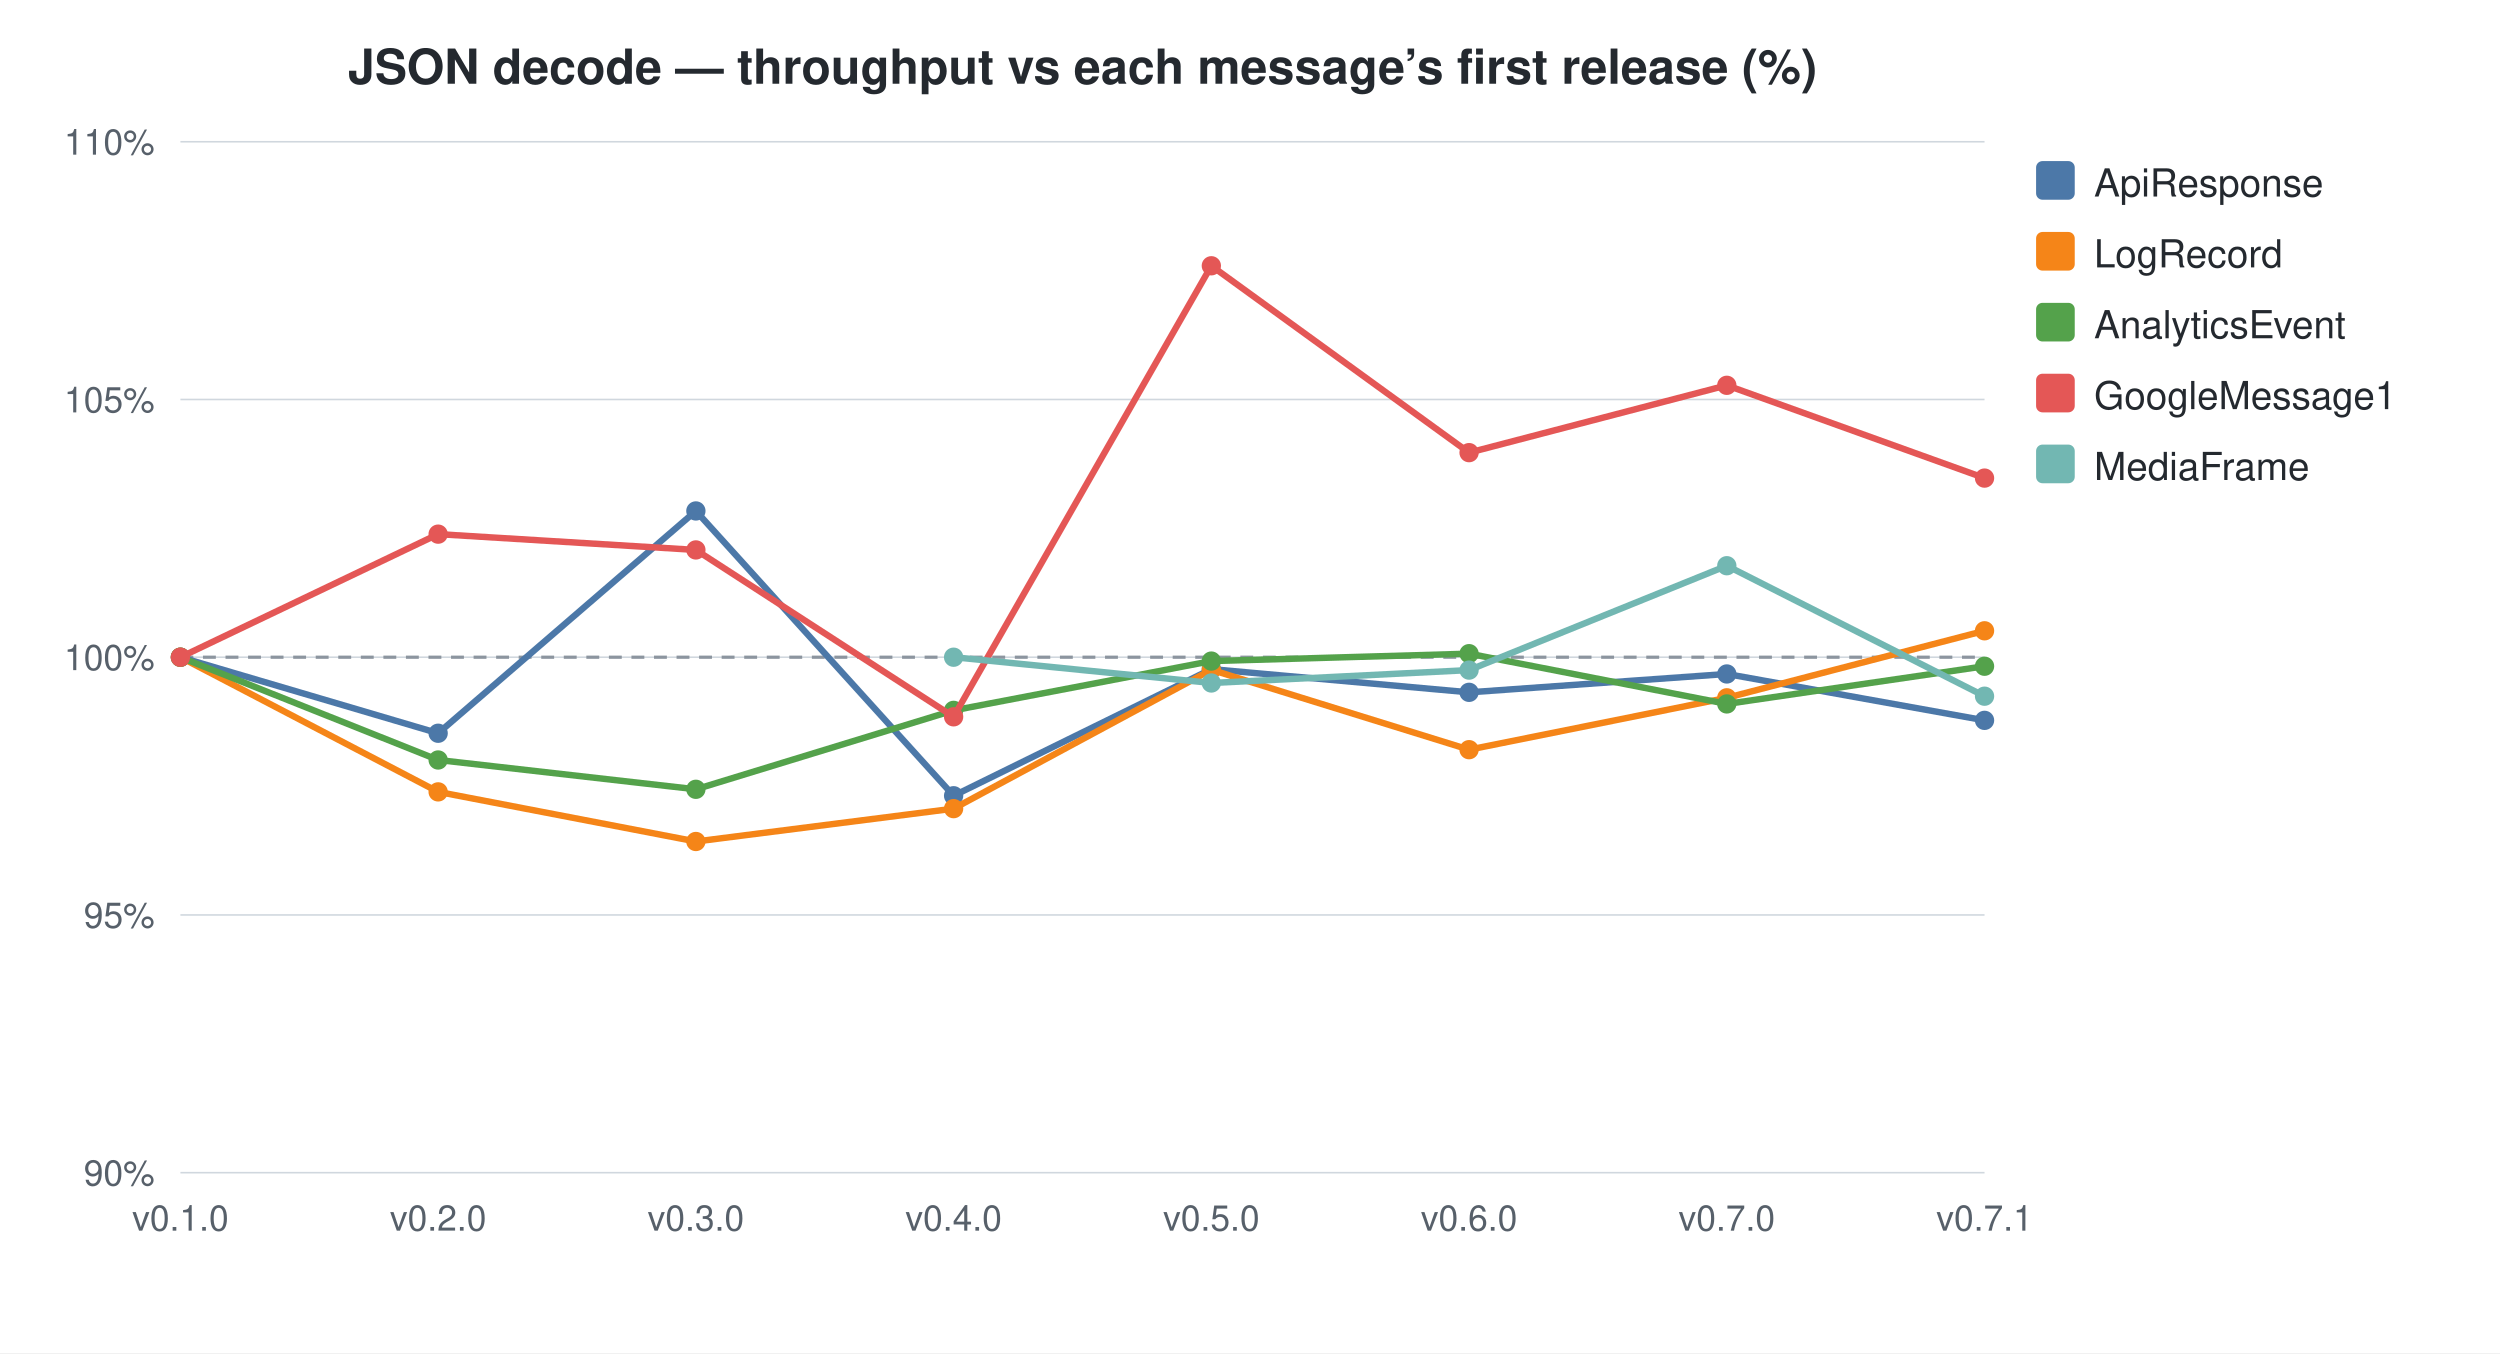
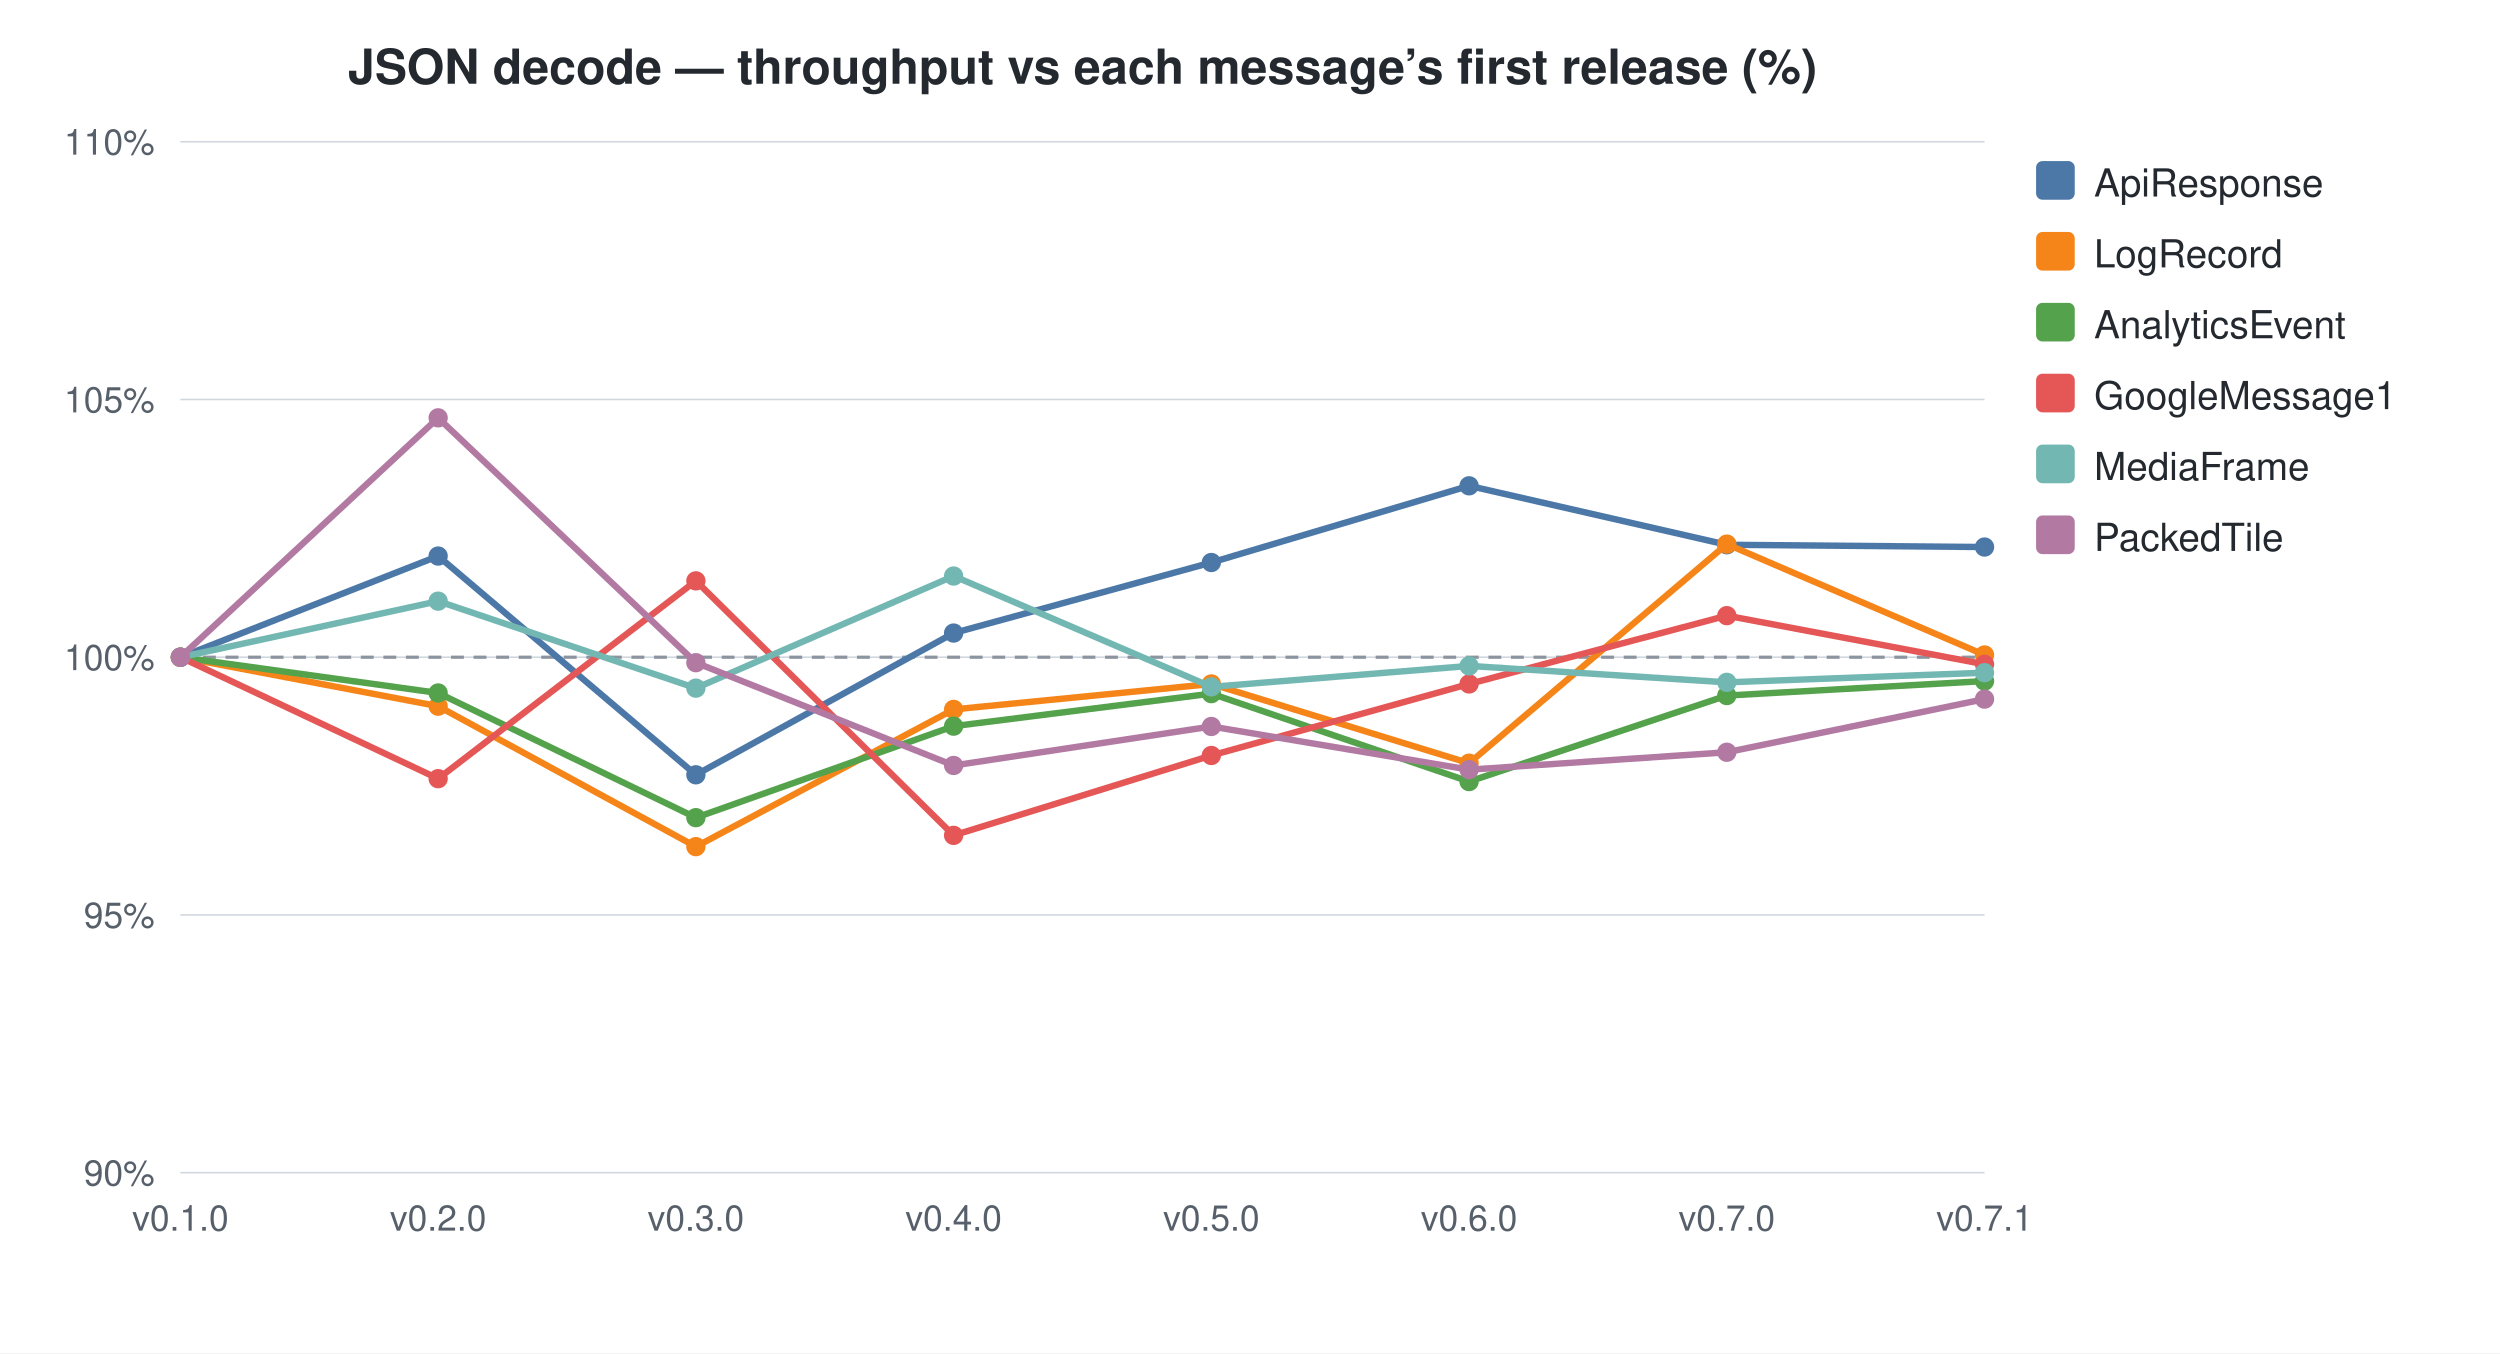
<svg xmlns="http://www.w3.org/2000/svg" width="776" height="420" viewBox="0 0 776 420">
  <style>
    text { font-family: -apple-system, BlinkMacSystemFont, "Segoe UI", Helvetica, Arial, sans-serif; }
    .title { font-size: 15px; font-weight: 600; fill: #24292f; }
    .axis-label { font-size: 11px; fill: #57606a; }
    .legend-text { font-size: 12px; fill: #24292f; }
    .grid { stroke: #d0d7de; stroke-width: 0.5; }
    .baseline { stroke: #8c959f; stroke-width: 1; stroke-dasharray: 4 3; }
  </style>
  <rect width="100%" height="100%" fill="white" />
  <text x="336.0" y="26" text-anchor="middle" class="title">JSON decode — throughput vs each message’s first release (%)</text>
  <line x1="56" y1="364.0" x2="616" y2="364.0" class="grid" />
  <text x="48" y="368.0" text-anchor="end" class="axis-label">90%</text>
  <line x1="56" y1="284.0" x2="616" y2="284.0" class="grid" />
  <text x="48" y="288.0" text-anchor="end" class="axis-label">95%</text>
  <line x1="56" y1="204.0" x2="616" y2="204.0" class="grid" />
  <text x="48" y="208.0" text-anchor="end" class="axis-label">100%</text>
  <line x1="56" y1="124.0" x2="616" y2="124.0" class="grid" />
  <text x="48" y="128.0" text-anchor="end" class="axis-label">105%</text>
  <line x1="56" y1="44.0" x2="616" y2="44.0" class="grid" />
  <text x="48" y="48.0" text-anchor="end" class="axis-label">110%</text>
  <line x1="56" y1="204.0" x2="616" y2="204.0" class="baseline" />
  <text x="56.0" y="382" text-anchor="middle" class="axis-label">v0.1.0</text>
  <text x="136.0" y="382" text-anchor="middle" class="axis-label">v0.2.0</text>
  <text x="216.0" y="382" text-anchor="middle" class="axis-label">v0.3.0</text>
  <text x="296.0" y="382" text-anchor="middle" class="axis-label">v0.4.0</text>
  <text x="376.0" y="382" text-anchor="middle" class="axis-label">v0.5.0</text>
  <text x="456.0" y="382" text-anchor="middle" class="axis-label">v0.6.0</text>
  <text x="536.0" y="382" text-anchor="middle" class="axis-label">v0.7.0</text>
  <text x="616.0" y="382" text-anchor="middle" class="axis-label">v0.7.1</text>
-   <path d="M56.0,204.0 L136.0,227.6 L216.0,158.6 L296.0,247.0 L376.0,207.7 L456.0,214.9 L536.0,209.2 L616.0,223.6" fill="none" stroke="#4C78A8" stroke-width="2" />
+   <path d="M56.0,204.0 L136.0,172.6 L216.0,240.5 L296.0,196.5 L376.0,174.6 L456.0,150.8 L536.0,169.1 L616.0,169.8" fill="none" stroke="#4C78A8" stroke-width="2" />
  <circle cx="56.0" cy="204.0" r="3" fill="#4C78A8" />
-   <circle cx="136.0" cy="227.6" r="3" fill="#4C78A8" />
-   <circle cx="216.0" cy="158.6" r="3" fill="#4C78A8" />
-   <circle cx="296.0" cy="247.0" r="3" fill="#4C78A8" />
-   <circle cx="376.0" cy="207.7" r="3" fill="#4C78A8" />
-   <circle cx="456.0" cy="214.9" r="3" fill="#4C78A8" />
-   <circle cx="536.0" cy="209.2" r="3" fill="#4C78A8" />
-   <circle cx="616.0" cy="223.6" r="3" fill="#4C78A8" />
-   <path d="M56.0,204.0 L136.0,245.8 L216.0,261.2 L296.0,251.0 L376.0,207.9 L456.0,232.7 L536.0,216.6 L616.0,195.8" fill="none" stroke="#F58518" stroke-width="2" />
+   <circle cx="136.0" cy="172.6" r="3" fill="#4C78A8" />
+   <circle cx="216.0" cy="240.5" r="3" fill="#4C78A8" />
+   <circle cx="296.0" cy="196.5" r="3" fill="#4C78A8" />
+   <circle cx="376.0" cy="174.6" r="3" fill="#4C78A8" />
+   <circle cx="456.0" cy="150.8" r="3" fill="#4C78A8" />
+   <circle cx="536.0" cy="169.1" r="3" fill="#4C78A8" />
+   <circle cx="616.0" cy="169.8" r="3" fill="#4C78A8" />
+   <path d="M56.0,204.0 L136.0,219.2 L216.0,262.8 L296.0,220.2 L376.0,212.3 L456.0,236.9 L536.0,168.9 L616.0,203.3" fill="none" stroke="#F58518" stroke-width="2" />
  <circle cx="56.0" cy="204.0" r="3" fill="#F58518" />
-   <circle cx="136.0" cy="245.8" r="3" fill="#F58518" />
-   <circle cx="216.0" cy="261.2" r="3" fill="#F58518" />
-   <circle cx="296.0" cy="251.0" r="3" fill="#F58518" />
-   <circle cx="376.0" cy="207.9" r="3" fill="#F58518" />
-   <circle cx="456.0" cy="232.7" r="3" fill="#F58518" />
-   <circle cx="536.0" cy="216.6" r="3" fill="#F58518" />
-   <circle cx="616.0" cy="195.8" r="3" fill="#F58518" />
-   <path d="M56.0,204.0 L136.0,235.9 L216.0,245.0 L296.0,220.5 L376.0,205.2 L456.0,202.9 L536.0,218.5 L616.0,206.8" fill="none" stroke="#54A24B" stroke-width="2" />
+   <circle cx="136.0" cy="219.2" r="3" fill="#F58518" />
+   <circle cx="216.0" cy="262.8" r="3" fill="#F58518" />
+   <circle cx="296.0" cy="220.2" r="3" fill="#F58518" />
+   <circle cx="376.0" cy="212.3" r="3" fill="#F58518" />
+   <circle cx="456.0" cy="236.9" r="3" fill="#F58518" />
+   <circle cx="536.0" cy="168.9" r="3" fill="#F58518" />
+   <circle cx="616.0" cy="203.3" r="3" fill="#F58518" />
+   <path d="M56.0,204.0 L136.0,215.1 L216.0,253.8 L296.0,225.4 L376.0,215.3 L456.0,242.6 L536.0,215.9 L616.0,211.4" fill="none" stroke="#54A24B" stroke-width="2" />
  <circle cx="56.0" cy="204.0" r="3" fill="#54A24B" />
-   <circle cx="136.0" cy="235.9" r="3" fill="#54A24B" />
-   <circle cx="216.0" cy="245.0" r="3" fill="#54A24B" />
-   <circle cx="296.0" cy="220.5" r="3" fill="#54A24B" />
-   <circle cx="376.0" cy="205.2" r="3" fill="#54A24B" />
-   <circle cx="456.0" cy="202.9" r="3" fill="#54A24B" />
-   <circle cx="536.0" cy="218.5" r="3" fill="#54A24B" />
-   <circle cx="616.0" cy="206.8" r="3" fill="#54A24B" />
-   <path d="M56.0,204.0 L136.0,165.8 L216.0,170.7 L296.0,222.5 L376.0,82.5 L456.0,140.5 L536.0,119.6 L616.0,148.4" fill="none" stroke="#E45756" stroke-width="2" />
+   <circle cx="136.0" cy="215.1" r="3" fill="#54A24B" />
+   <circle cx="216.0" cy="253.8" r="3" fill="#54A24B" />
+   <circle cx="296.0" cy="225.4" r="3" fill="#54A24B" />
+   <circle cx="376.0" cy="215.3" r="3" fill="#54A24B" />
+   <circle cx="456.0" cy="242.6" r="3" fill="#54A24B" />
+   <circle cx="536.0" cy="215.9" r="3" fill="#54A24B" />
+   <circle cx="616.0" cy="211.4" r="3" fill="#54A24B" />
+   <path d="M56.0,204.0 L136.0,241.7 L216.0,180.3 L296.0,259.3 L376.0,234.5 L456.0,212.3 L536.0,191.1 L616.0,206.2" fill="none" stroke="#E45756" stroke-width="2" />
  <circle cx="56.0" cy="204.0" r="3" fill="#E45756" />
-   <circle cx="136.0" cy="165.8" r="3" fill="#E45756" />
-   <circle cx="216.0" cy="170.7" r="3" fill="#E45756" />
-   <circle cx="296.0" cy="222.5" r="3" fill="#E45756" />
-   <circle cx="376.0" cy="82.5" r="3" fill="#E45756" />
-   <circle cx="456.0" cy="140.5" r="3" fill="#E45756" />
-   <circle cx="536.0" cy="119.6" r="3" fill="#E45756" />
-   <circle cx="616.0" cy="148.4" r="3" fill="#E45756" />
-   <path d="M296.0,204.0 L376.0,212.0 L456.0,208.0 L536.0,175.6 L616.0,216.1" fill="none" stroke="#72B7B2" stroke-width="2" />
-   <circle cx="296.0" cy="204.0" r="3" fill="#72B7B2" />
-   <circle cx="376.0" cy="212.0" r="3" fill="#72B7B2" />
-   <circle cx="456.0" cy="208.0" r="3" fill="#72B7B2" />
-   <circle cx="536.0" cy="175.6" r="3" fill="#72B7B2" />
-   <circle cx="616.0" cy="216.1" r="3" fill="#72B7B2" />
+   <circle cx="136.0" cy="241.7" r="3" fill="#E45756" />
+   <circle cx="216.0" cy="180.3" r="3" fill="#E45756" />
+   <circle cx="296.0" cy="259.3" r="3" fill="#E45756" />
+   <circle cx="376.0" cy="234.5" r="3" fill="#E45756" />
+   <circle cx="456.0" cy="212.3" r="3" fill="#E45756" />
+   <circle cx="536.0" cy="191.1" r="3" fill="#E45756" />
+   <circle cx="616.0" cy="206.2" r="3" fill="#E45756" />
+   <path d="M56.0,204.0 L136.0,186.6 L216.0,213.6 L296.0,178.8 L376.0,213.2 L456.0,206.7 L536.0,211.8 L616.0,208.8" fill="none" stroke="#72B7B2" stroke-width="2" />
+   <circle cx="56.0" cy="204.0" r="3" fill="#72B7B2" />
+   <circle cx="136.0" cy="186.6" r="3" fill="#72B7B2" />
+   <circle cx="216.0" cy="213.6" r="3" fill="#72B7B2" />
+   <circle cx="296.0" cy="178.8" r="3" fill="#72B7B2" />
+   <circle cx="376.0" cy="213.2" r="3" fill="#72B7B2" />
+   <circle cx="456.0" cy="206.7" r="3" fill="#72B7B2" />
+   <circle cx="536.0" cy="211.8" r="3" fill="#72B7B2" />
+   <circle cx="616.0" cy="208.8" r="3" fill="#72B7B2" />
+   <path d="M56.0,204.0 L136.0,129.7 L216.0,205.7 L296.0,237.6 L376.0,225.5 L456.0,238.9 L536.0,233.5 L616.0,217.0" fill="none" stroke="#B279A2" stroke-width="2" />
+   <circle cx="56.0" cy="204.0" r="3" fill="#B279A2" />
+   <circle cx="136.0" cy="129.7" r="3" fill="#B279A2" />
+   <circle cx="216.0" cy="205.7" r="3" fill="#B279A2" />
+   <circle cx="296.0" cy="237.6" r="3" fill="#B279A2" />
+   <circle cx="376.0" cy="225.5" r="3" fill="#B279A2" />
+   <circle cx="456.0" cy="238.9" r="3" fill="#B279A2" />
+   <circle cx="536.0" cy="233.5" r="3" fill="#B279A2" />
+   <circle cx="616.0" cy="217.0" r="3" fill="#B279A2" />
  <rect x="632" y="50" width="12" height="12" rx="2" fill="#4C78A8" />
  <text x="650" y="61" class="legend-text">ApiResponse</text>
  <rect x="632" y="72" width="12" height="12" rx="2" fill="#F58518" />
  <text x="650" y="83" class="legend-text">LogRecord</text>
  <rect x="632" y="94" width="12" height="12" rx="2" fill="#54A24B" />
  <text x="650" y="105" class="legend-text">AnalyticsEvent</text>
  <rect x="632" y="116" width="12" height="12" rx="2" fill="#E45756" />
  <text x="650" y="127" class="legend-text">GoogleMessage1</text>
  <rect x="632" y="138" width="12" height="12" rx="2" fill="#72B7B2" />
  <text x="650" y="149" class="legend-text">MediaFrame</text>
+   <rect x="632" y="160" width="12" height="12" rx="2" fill="#B279A2" />
+   <text x="650" y="171" class="legend-text">PackedTile</text>
</svg>
